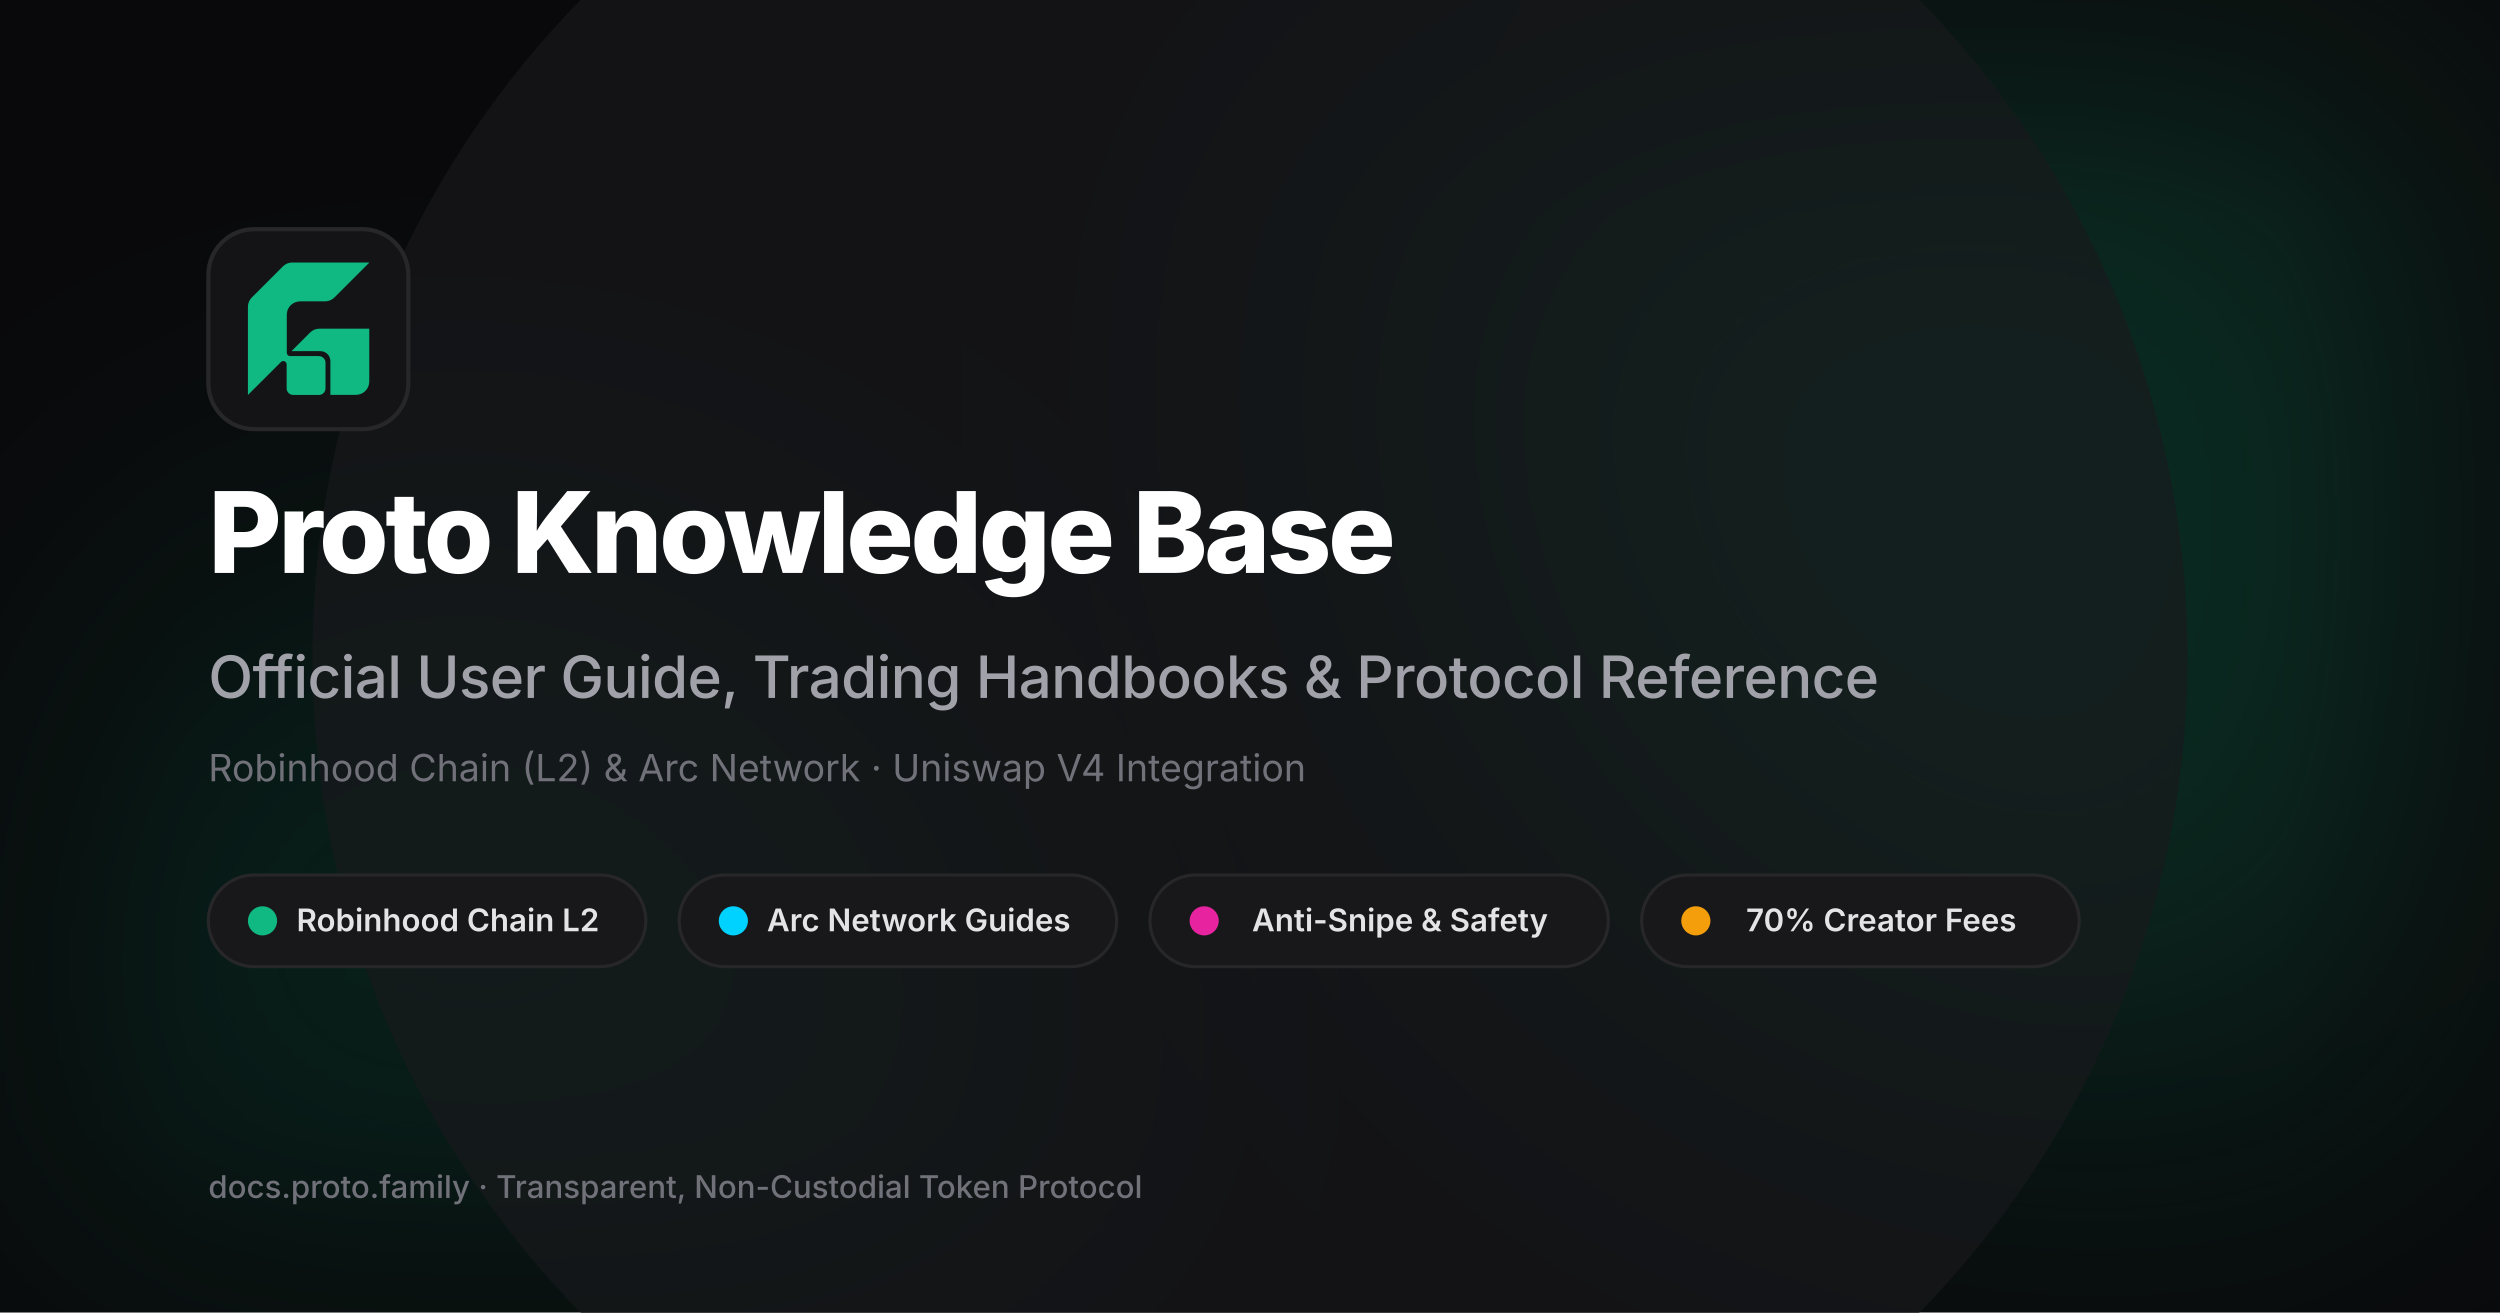
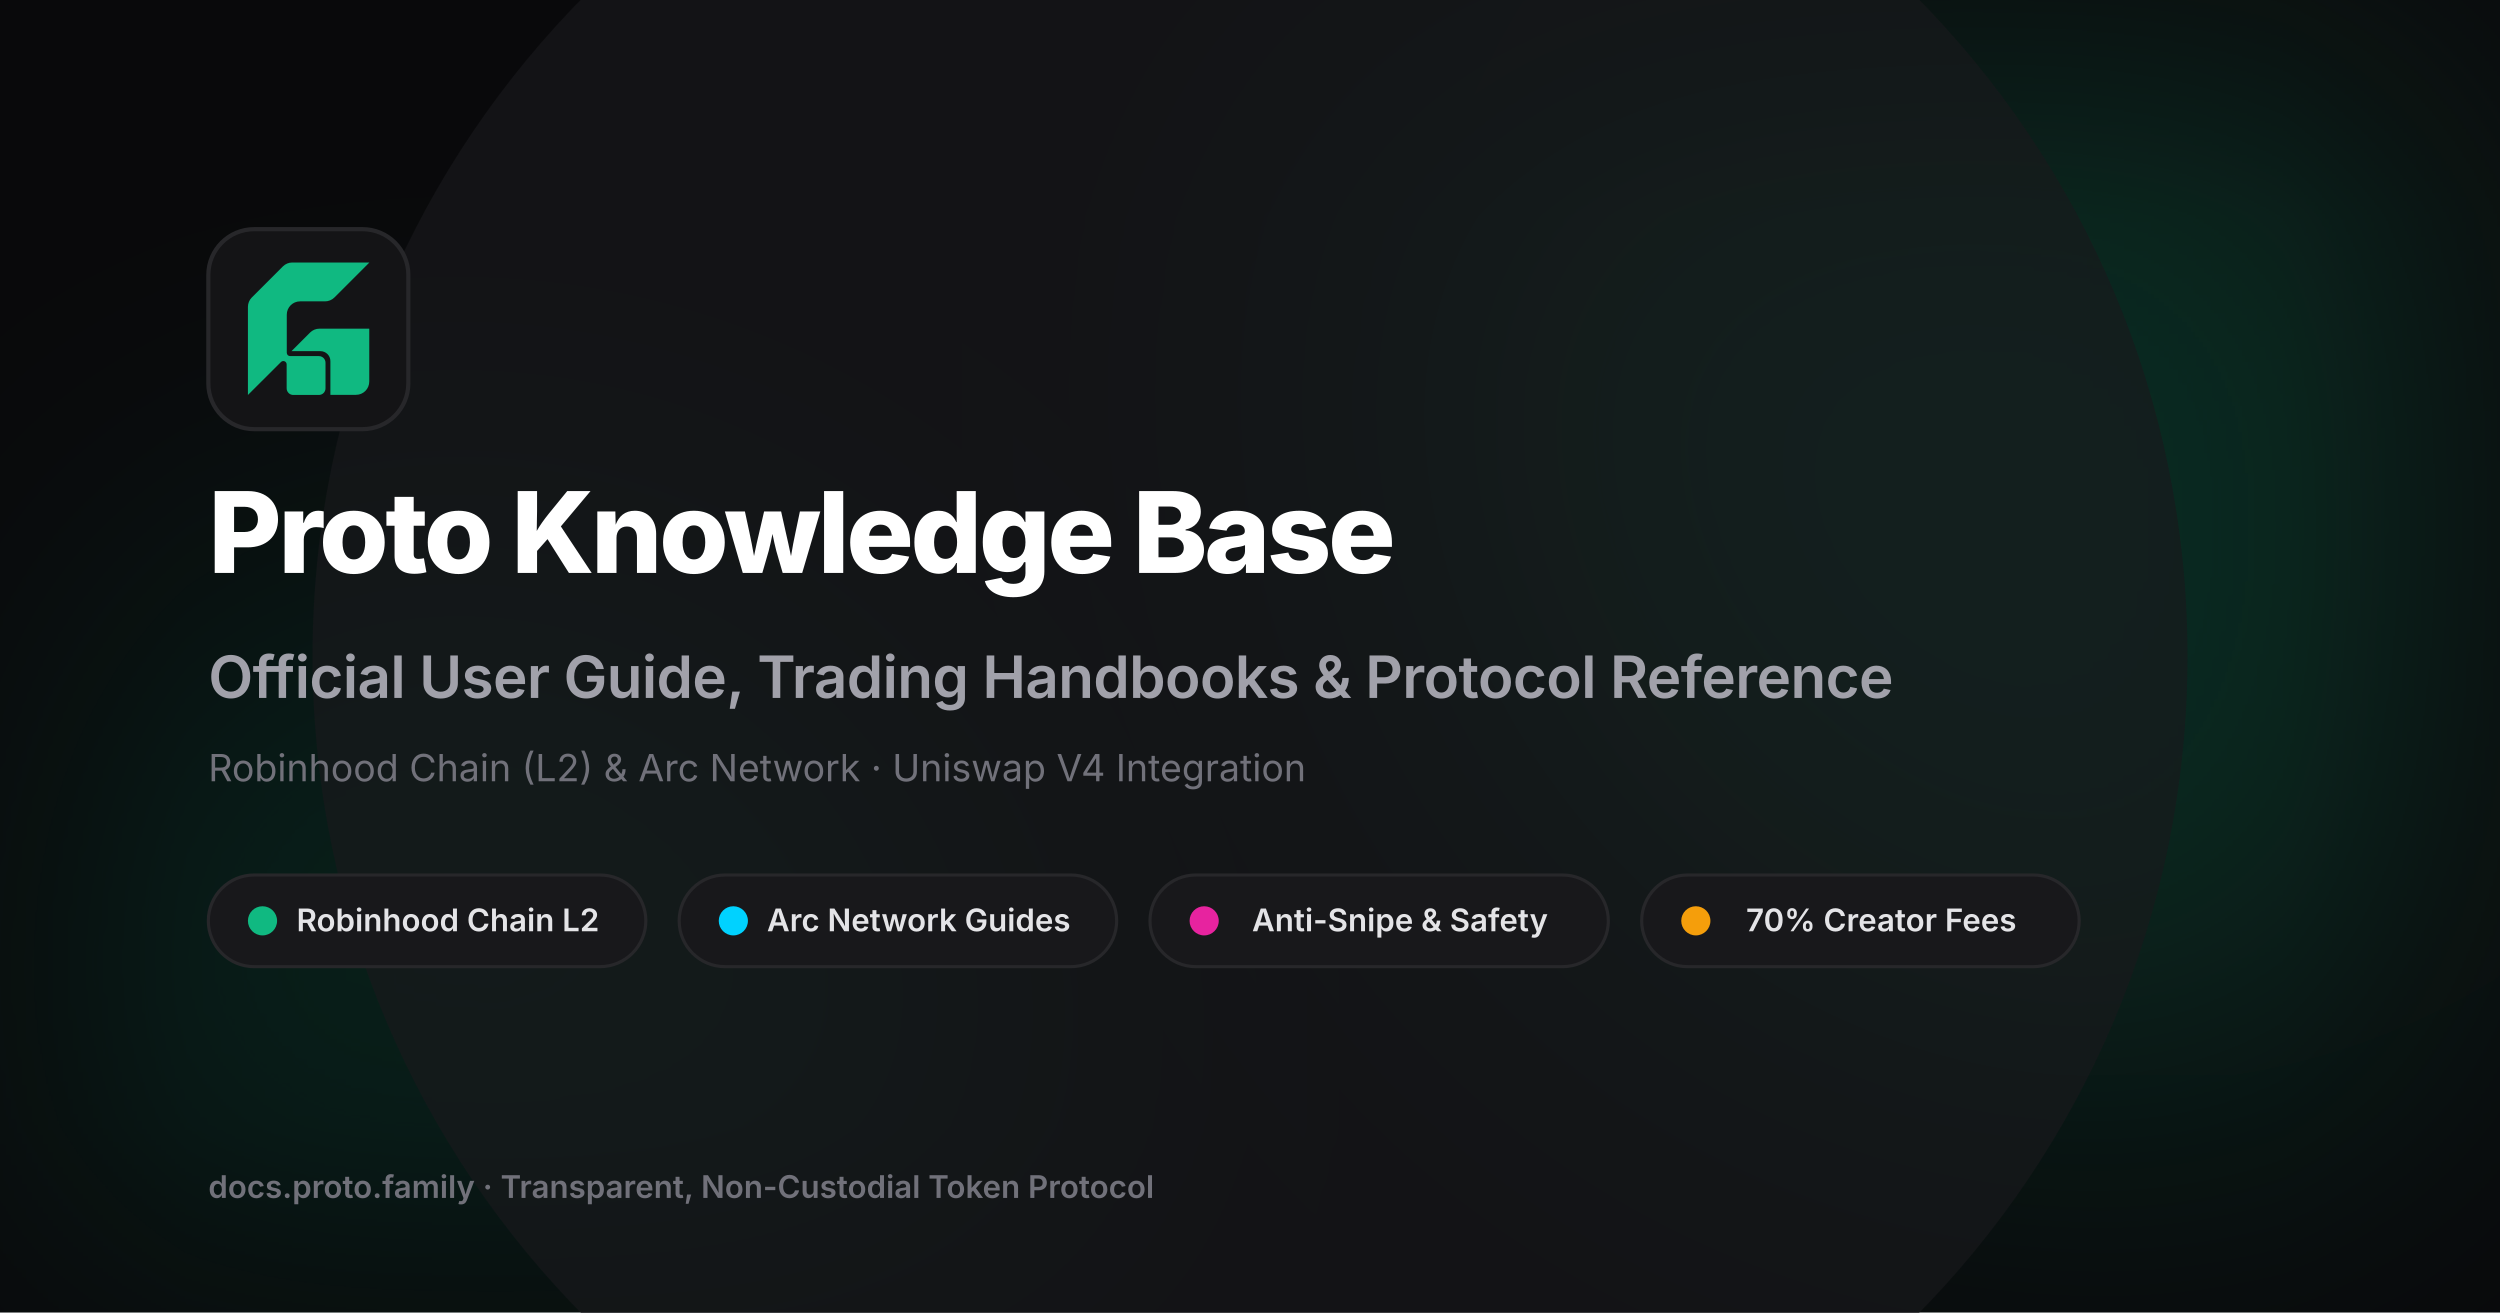
<svg xmlns="http://www.w3.org/2000/svg" viewBox="0 0 1200 630" width="1200" height="630">
  <rect width="1200" height="630" fill="#09090b" />
  <circle cx="1020" cy="180" r="340" fill="#10b981" opacity="0.20" filter="blur(110px)" />
  <circle cx="220" cy="520" r="260" fill="#059669" opacity="0.16" filter="blur(95px)" />
  <circle cx="600" cy="315" r="450" fill="#18181b" opacity="0.65" />
  <g transform="translate(100, 110)">
    <rect width="96" height="96" rx="22" fill="#141416" stroke="#27272a" stroke-width="2" />
    <g transform="translate(19, 16) scale(0.038)">
      <path d="M1532.8 835.77V1503.68C1532.8 1596.45 1457.59 1671.66 1364.82 1671.66H1041.89V1245.83C1041.89 1176.25 985.49 1119.85 915.91 1119.85H550.13L785.01 884.97C816.51 853.47 859.24 835.77 903.79 835.77H1532.8Z" fill="#10b981" />
      <path d="M658.89 490.91H974.01C1018.56 490.91 1061.29 473.21 1092.79 441.71L1534.48 0H560.49C515.94 0 473.21 17.7 441.71 49.2L49.2 441.71C17.7 473.21 0 515.93 0 560.48C0 814.15 0 1674.6 0 1673.34L417.59 1257.08C444.06 1230.69 489.23 1249.44 489.23 1286.82V1589.23C489.23 1635.62 526.83 1673.22 573.22 1673.22H896.15C942.54 1673.22 980.14 1635.62 980.14 1589.23V1266.3C980.14 1219.91 942.54 1182.31 896.15 1182.31H532.9C509.71 1182.31 490.91 1163.51 490.91 1140.32V658.89C490.91 566.12 566.12 490.91 658.89 490.91Z" fill="#10b981" />
    </g>
-     <text x="0" y="165" font-family="Inter, -apple-system, system-ui, sans-serif" font-size="54" font-weight="800" fill="#ffffff" letter-spacing="-0.03em">Proto Knowledge Base</text>
-     <text x="0" y="225" font-family="Inter, -apple-system, system-ui, sans-serif" font-size="28" font-weight="500" fill="#a1a1aa" letter-spacing="-0.01em">Official User Guide, Trading Handbooks &amp; Protocol Reference</text>
-     <text x="0" y="265" font-family="Inter, -apple-system, system-ui, sans-serif" font-size="18" fill="#71717a">Robinhood Chain (L2) &amp; Arc Network · Uniswap V4 Integration</text>
+     <text x="0" y="165" font-family="Poppins, -apple-system, system-ui, sans-serif" font-size="54" font-weight="800" fill="#ffffff" letter-spacing="-0.03em">Proto Knowledge Base</text>
+     <text x="0" y="225" font-family="Poppins, -apple-system, system-ui, sans-serif" font-size="28" font-weight="600" fill="#a1a1aa" letter-spacing="-0.01em">Official User Guide, Trading Handbooks &amp; Protocol Reference</text>
+     <text x="0" y="265" font-family="Poppins, -apple-system, system-ui, sans-serif" font-size="18" fill="#71717a">Robinhood Chain (L2) &amp; Arc Network · Uniswap V4 Integration</text>
    <g transform="translate(0, 310)">
      <rect width="210" height="44" rx="22" fill="#18181b" stroke="#27272a" stroke-width="1.5" />
      <circle cx="26" cy="22" r="7" fill="#10b981" />
-       <text x="115" y="27" font-family="Inter, -apple-system, system-ui, sans-serif" font-size="15" font-weight="600" fill="#e4e4e7" text-anchor="middle">Robinhood Chain L2</text>
+       <text x="115" y="27" font-family="Poppins, -apple-system, system-ui, sans-serif" font-size="15" font-weight="600" fill="#e4e4e7" text-anchor="middle">Robinhood Chain L2</text>
      <rect x="226" width="210" height="44" rx="22" fill="#18181b" stroke="#27272a" stroke-width="1.5" />
      <circle cx="252" cy="22" r="7" fill="#00D2FF" />
-       <text x="341" y="27" font-family="Inter, -apple-system, system-ui, sans-serif" font-size="15" font-weight="600" fill="#e4e4e7" text-anchor="middle">Arc Network Guides</text>
+       <text x="341" y="27" font-family="Poppins, -apple-system, system-ui, sans-serif" font-size="15" font-weight="600" fill="#e4e4e7" text-anchor="middle">Arc Network Guides</text>
      <rect x="452" width="220" height="44" rx="22" fill="#18181b" stroke="#27272a" stroke-width="1.5" />
      <circle cx="478" cy="22" r="7" fill="#E7239F" />
-       <text x="572" y="27" font-family="Inter, -apple-system, system-ui, sans-serif" font-size="15" font-weight="600" fill="#e4e4e7" text-anchor="middle">Anti-Snipe &amp; Safety</text>
+       <text x="572" y="27" font-family="Poppins, -apple-system, system-ui, sans-serif" font-size="15" font-weight="600" fill="#e4e4e7" text-anchor="middle">Anti-Snipe &amp; Safety</text>
      <rect x="688" width="210" height="44" rx="22" fill="#18181b" stroke="#27272a" stroke-width="1.5" />
      <circle cx="714" cy="22" r="7" fill="#F59E0B" />
-       <text x="803" y="27" font-family="Inter, -apple-system, system-ui, sans-serif" font-size="15" font-weight="600" fill="#e4e4e7" text-anchor="middle">70% Creator Fees</text>
+       <text x="803" y="27" font-family="Poppins, -apple-system, system-ui, sans-serif" font-size="15" font-weight="600" fill="#e4e4e7" text-anchor="middle">70% Creator Fees</text>
    </g>
  </g>
-   <text x="100" y="575" font-family="Inter, -apple-system, system-ui, sans-serif" font-size="15" font-weight="500" fill="#71717a">docs.proto.family · Transparent, Non-Custodial Token Protocol</text>
+   <text x="100" y="575" font-family="Poppins, -apple-system, system-ui, sans-serif" font-size="15" font-weight="600" fill="#71717a">docs.proto.family · Transparent, Non-Custodial Token Protocol</text>
</svg>
